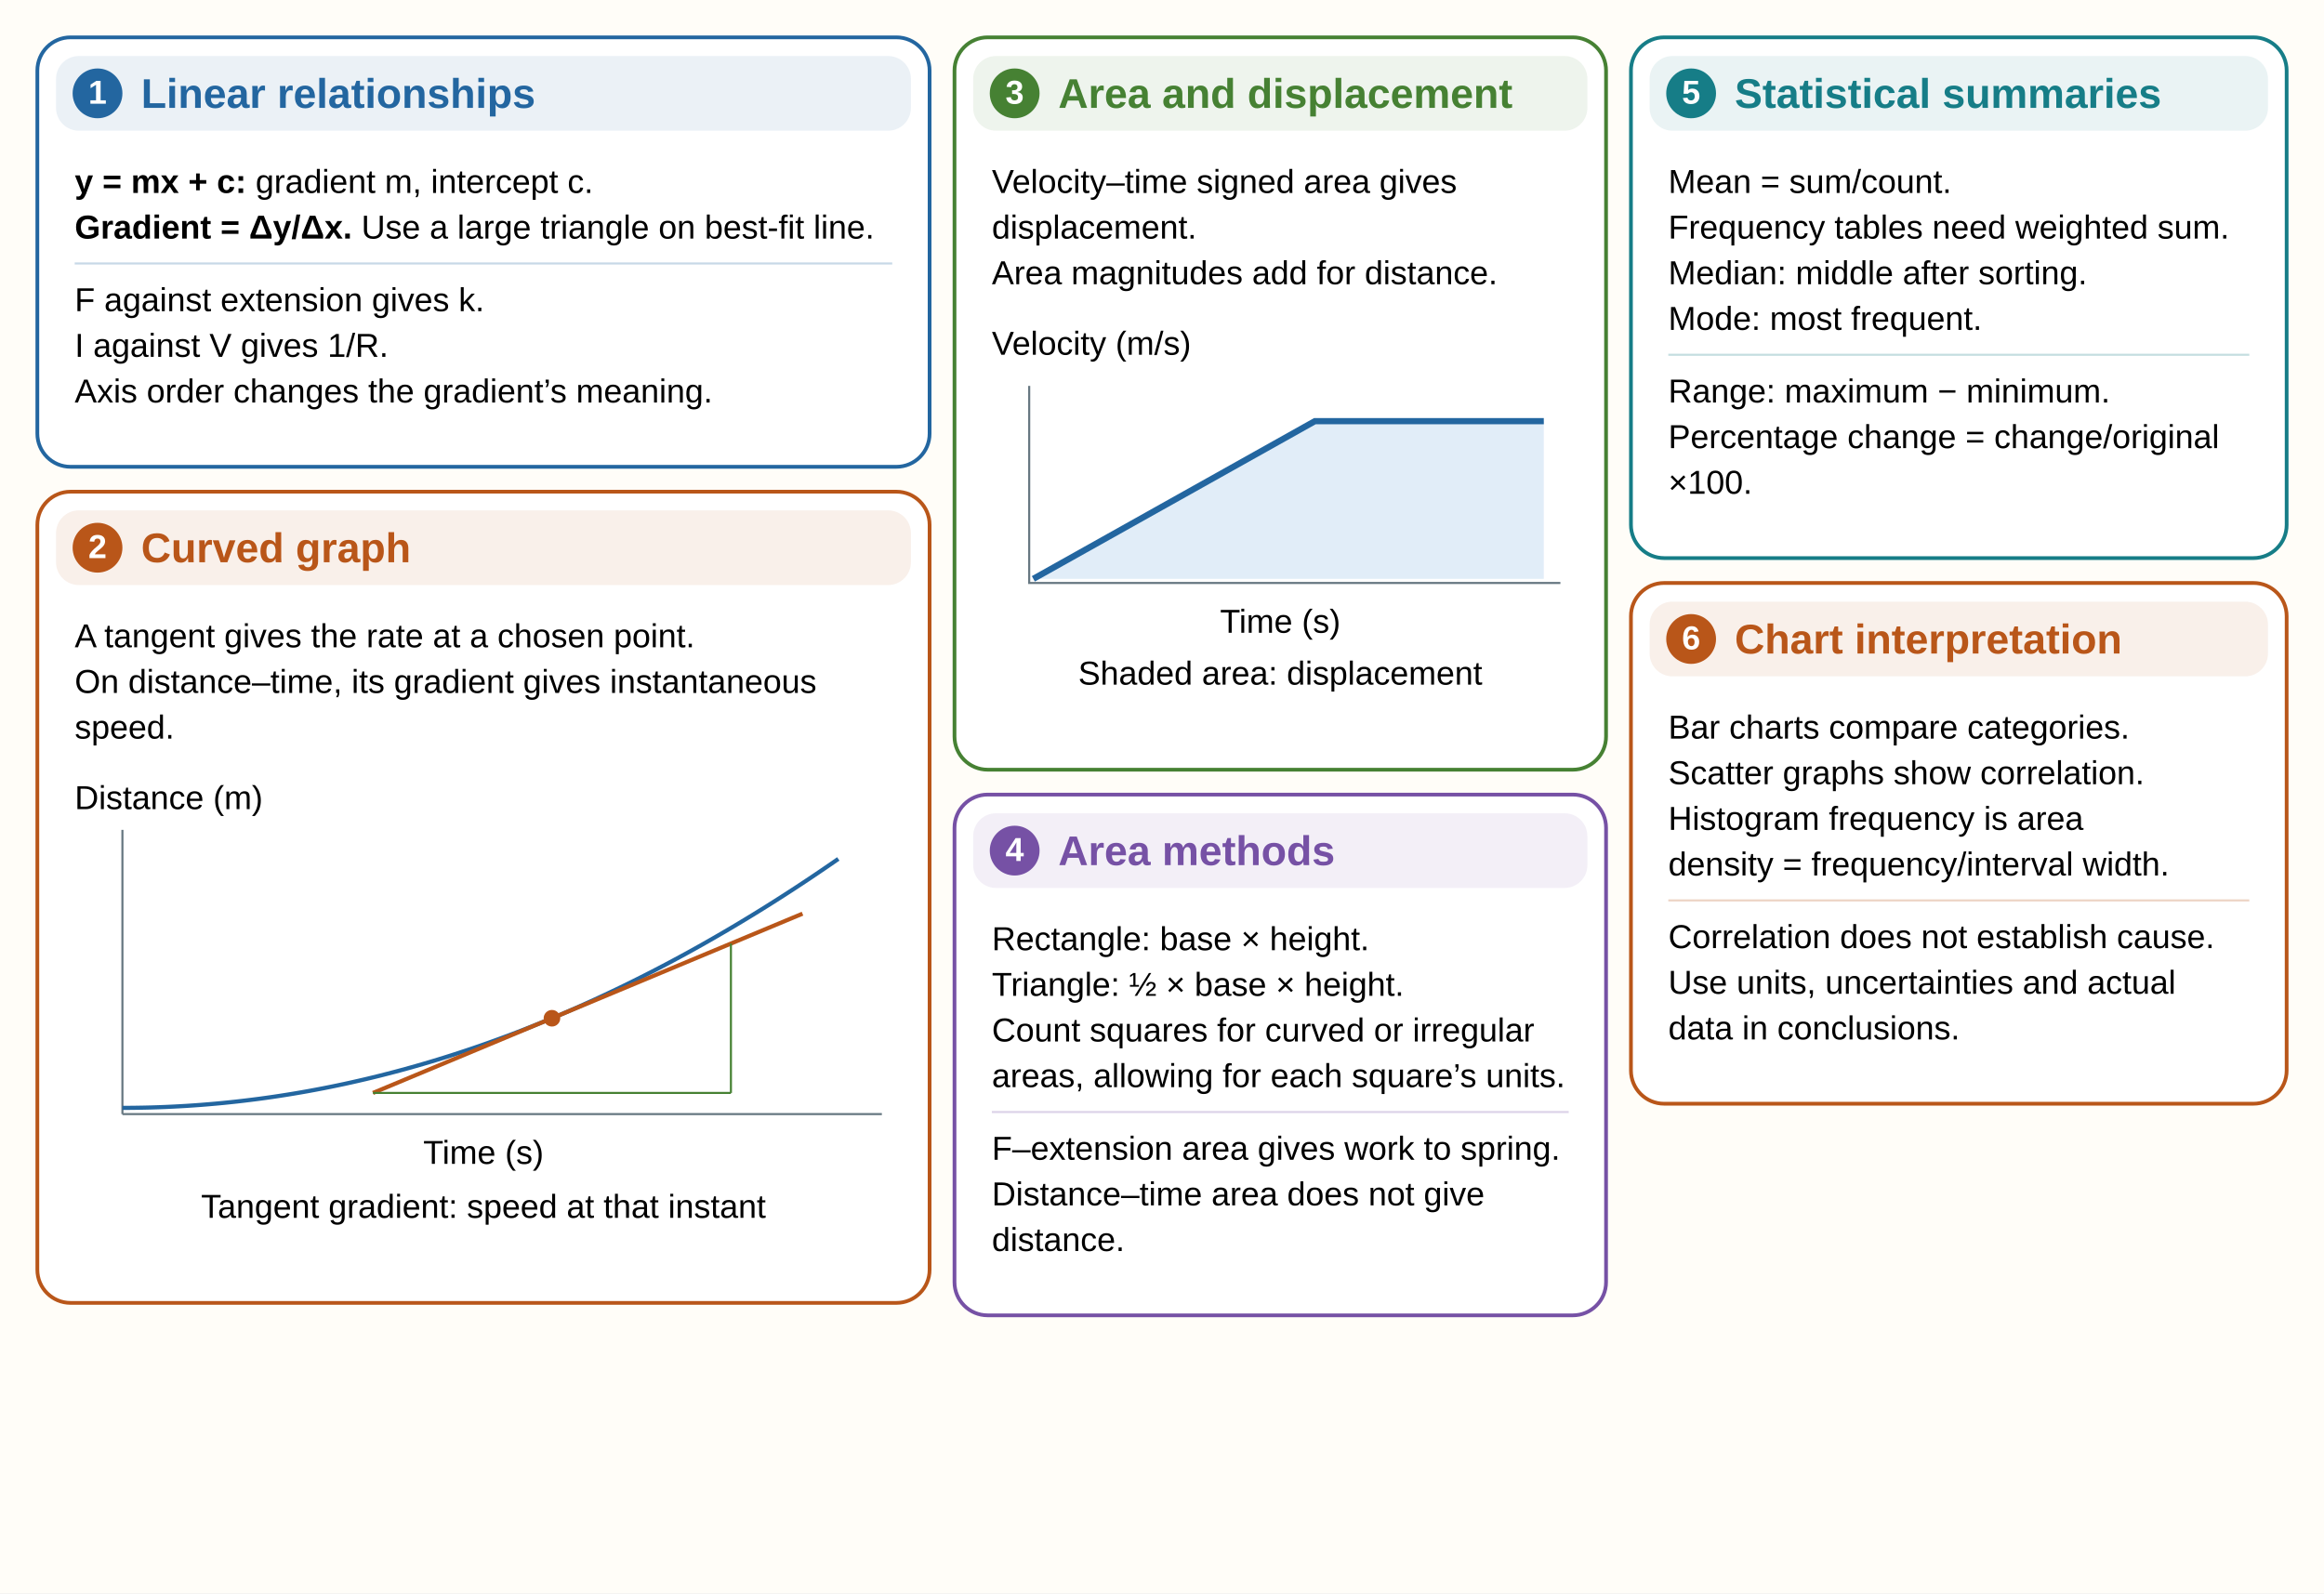
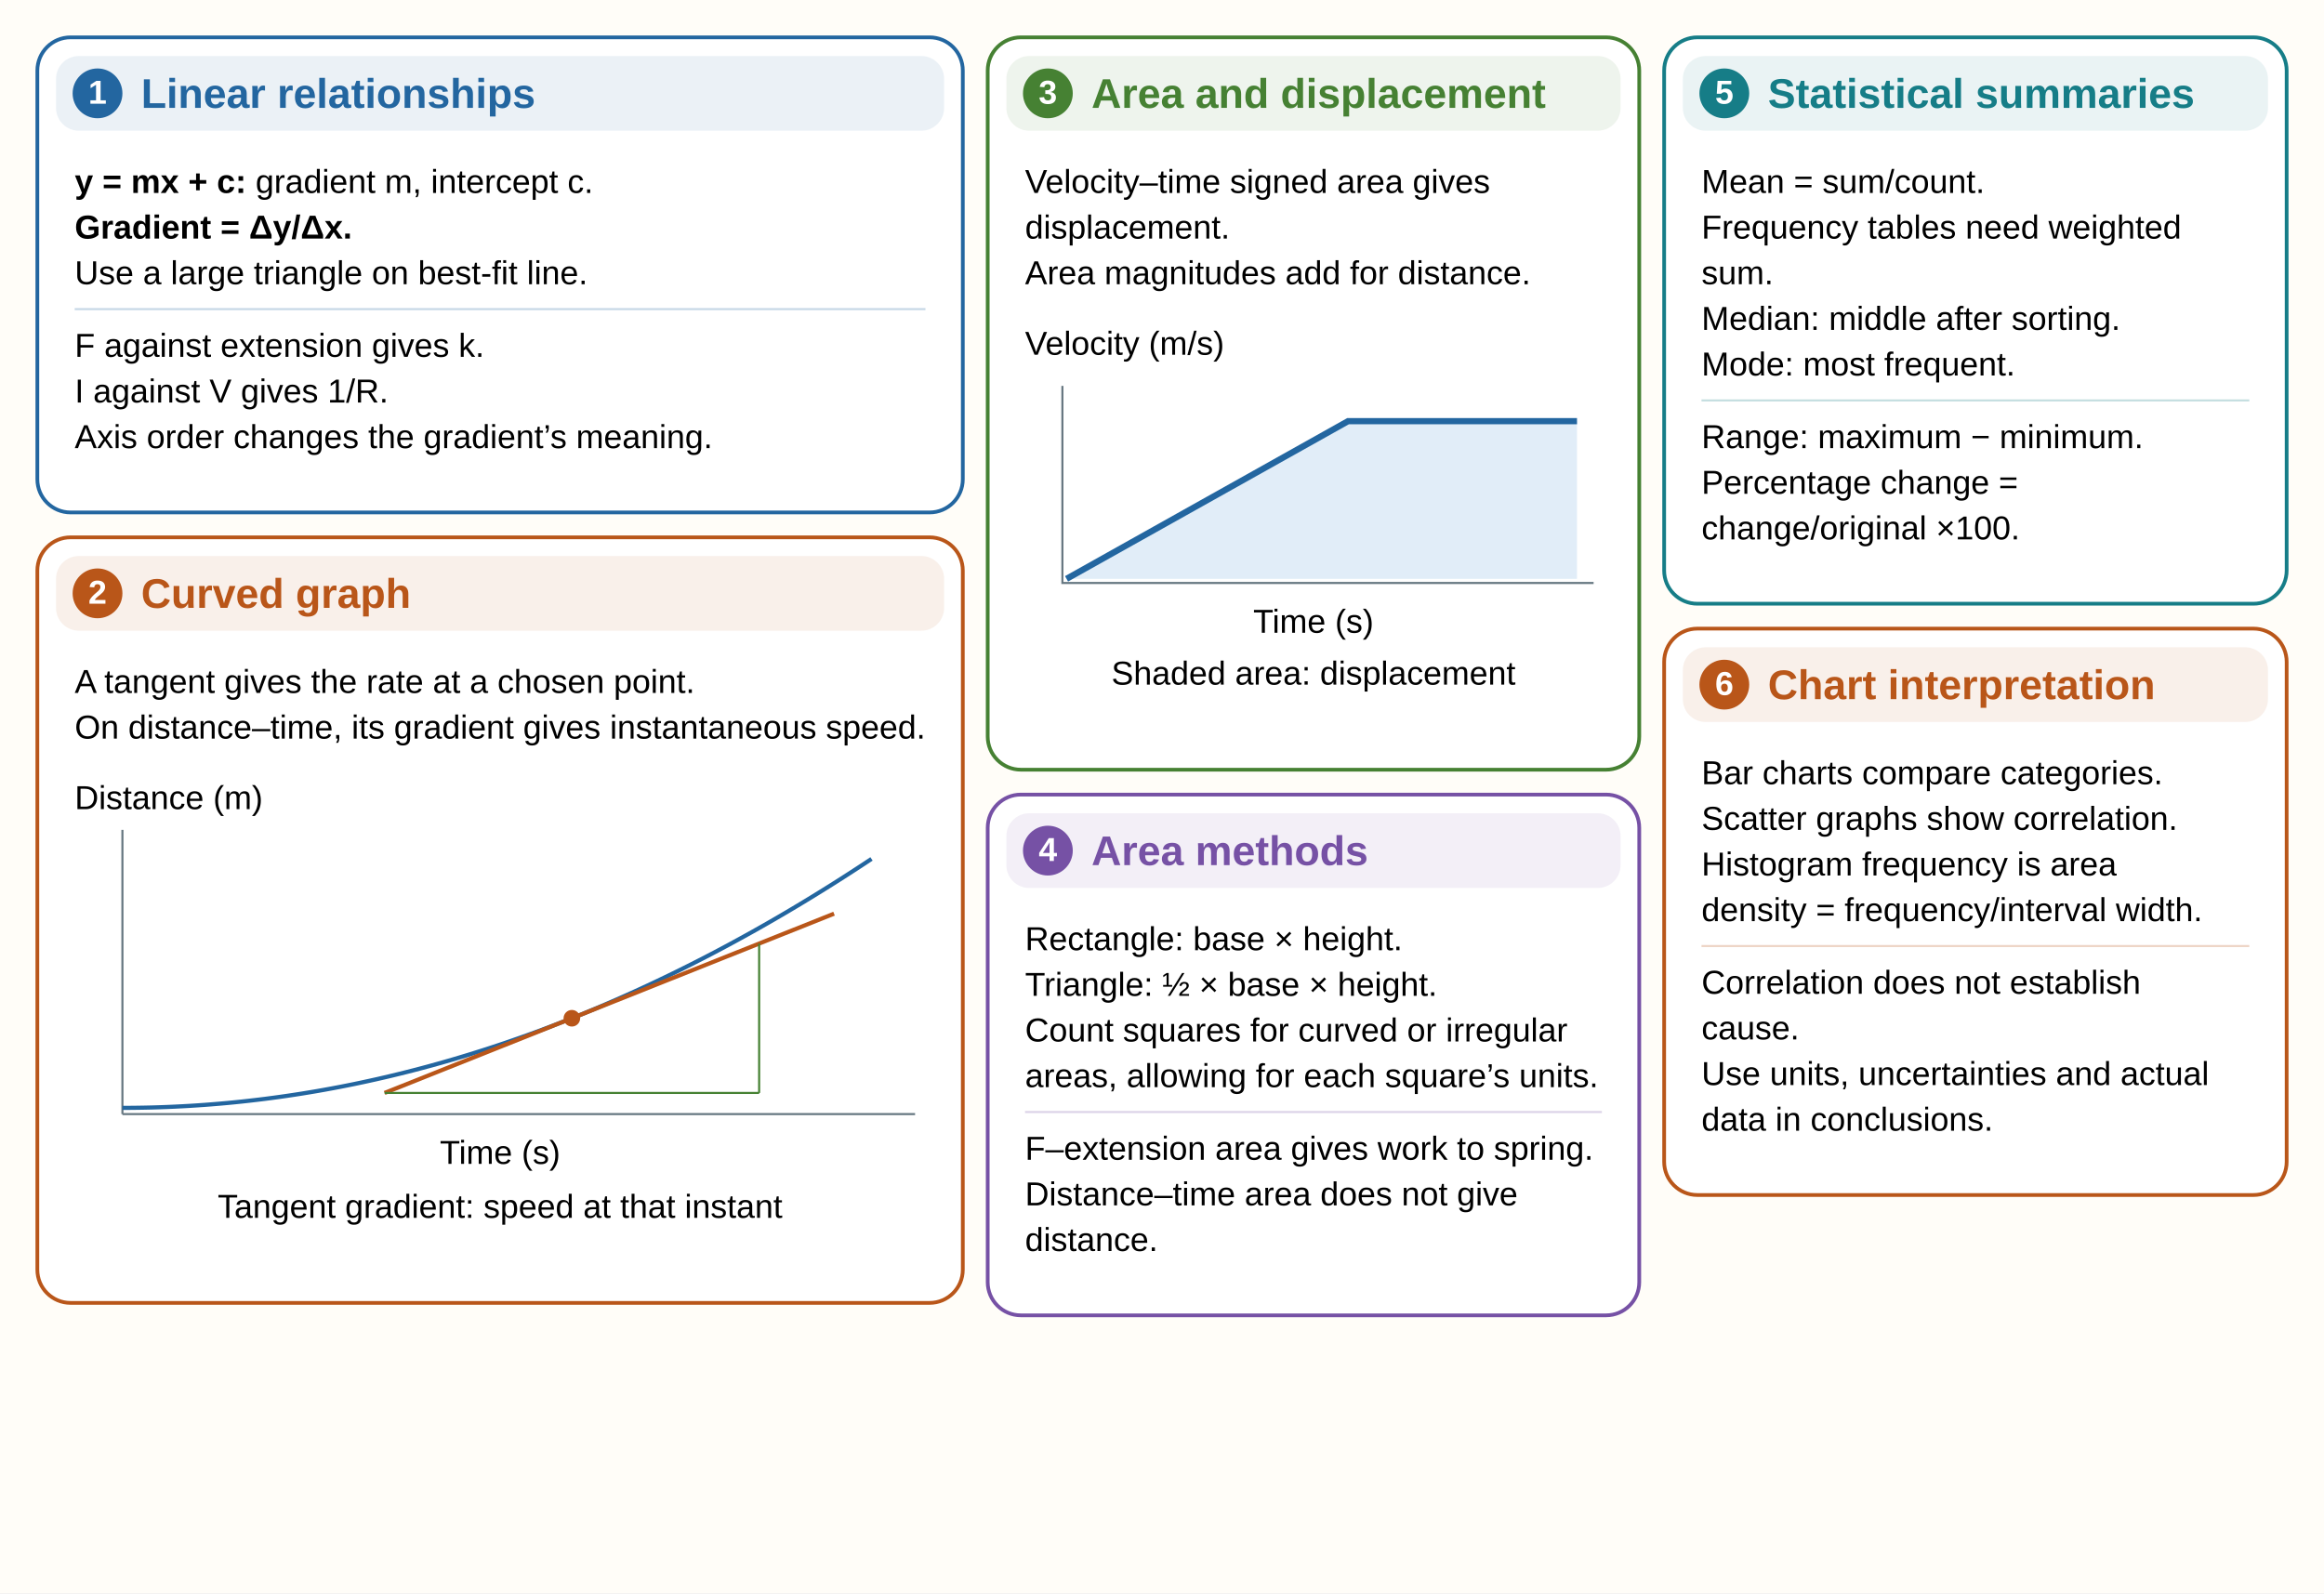
<svg xmlns="http://www.w3.org/2000/svg" width="2400" height="1645.714" viewBox="0 0 1120 768" role="img" aria-labelledby="map-title map-description" data-print-width-mm="277" font-family="Segoe UI,Arial,sans-serif">
  <defs>
    <marker id="arrow-2366a0" viewBox="0 0 10 10" refX="9" refY="5" markerWidth="4" markerHeight="4" orient="auto-start-reverse">
      <path d="M1 1L9 5L1 9" fill="none" stroke="#2366a0" stroke-width="2" stroke-linejoin="round" />
    </marker>
    <marker id="arrow-b95619" viewBox="0 0 10 10" refX="9" refY="5" markerWidth="4" markerHeight="4" orient="auto-start-reverse">
      <path d="M1 1L9 5L1 9" fill="none" stroke="#b95619" stroke-width="2" stroke-linejoin="round" />
    </marker>
    <marker id="arrow-468133" viewBox="0 0 10 10" refX="9" refY="5" markerWidth="4" markerHeight="4" orient="auto-start-reverse">
      <path d="M1 1L9 5L1 9" fill="none" stroke="#468133" stroke-width="2" stroke-linejoin="round" />
    </marker>
    <marker id="arrow-7651a5" viewBox="0 0 10 10" refX="9" refY="5" markerWidth="4" markerHeight="4" orient="auto-start-reverse">
      <path d="M1 1L9 5L1 9" fill="none" stroke="#7651a5" stroke-width="2" stroke-linejoin="round" />
    </marker>
    <marker id="arrow-167d87" viewBox="0 0 10 10" refX="9" refY="5" markerWidth="4" markerHeight="4" orient="auto-start-reverse">
      <path d="M1 1L9 5L1 9" fill="none" stroke="#167d87" stroke-width="2" stroke-linejoin="round" />
    </marker>
    <marker id="arrow-b95619" viewBox="0 0 10 10" refX="9" refY="5" markerWidth="4" markerHeight="4" orient="auto-start-reverse">
      <path d="M1 1L9 5L1 9" fill="none" stroke="#b95619" stroke-width="2" stroke-linejoin="round" />
    </marker>
  </defs>
  <rect width="1120" height="768" fill="#fffdf8" />
-   <g class="map-section" id="section-1" data-source-panel="0" data-bounds="0,0,430,207" transform="translate(18 18)">
-     <rect width="430" height="207" rx="16" fill="white" stroke="#2366a0" stroke-width="1.8" />
+   <g class="map-section" id="section-1" data-source-panel="0" data-bounds="0,0,446,229" transform="translate(18 18)">
+     <rect width="446" height="229" rx="16" fill="white" stroke="#2366a0" stroke-width="1.8" />
    <g class="section-heading">
-       <rect x="9" y="9" width="412" height="36" rx="11" fill="#2366a0" opacity=".09" />
+       <rect x="9" y="9" width="428" height="36" rx="11" fill="#2366a0" opacity=".09" />
      <circle cx="29" cy="27" r="12" fill="#2366a0" />
      <text class="diagram-label" x="29" y="32" font-size="16" fill="white" font-weight="700" text-anchor="middle">1</text>
      <text class="panel-title" x="50" y="34" font-size="20" fill="#2366a0" font-weight="700" text-anchor="start">Linear relationships</text>
    </g>
    <g class="section-body">
      <text class="body-text" x="18" y="75" font-size="16" fill="#000000" font-weight="400" text-anchor="start">
        <tspan font-weight="700">y</tspan>
        <tspan font-weight="700">=</tspan>
        <tspan font-weight="700">mx</tspan>
        <tspan font-weight="700">+</tspan>
        <tspan font-weight="700">c:</tspan> gradient m, intercept c.</text>
      <text class="body-text" x="18" y="97" font-size="16" fill="#000000" font-weight="400" text-anchor="start">
        <tspan font-weight="700">Gradient</tspan>
        <tspan font-weight="700">=</tspan>
-         <tspan font-weight="700">Δy/Δx.</tspan> Use a large triangle on best-fit line.</text>
-       <path class="section-divider" d="M18 109H412" stroke="#2366a0" stroke-opacity=".25" stroke-width="1" fill="none" />
-       <text class="body-text" x="18" y="132" font-size="16" fill="#000000" font-weight="400" text-anchor="start">F against extension gives k.</text>
-       <text class="body-text" x="18" y="154" font-size="16" fill="#000000" font-weight="400" text-anchor="start">I against V gives 1/R.</text>
-       <text class="body-text" x="18" y="176" font-size="16" fill="#000000" font-weight="400" text-anchor="start">Axis order changes the gradient’s meaning.</text>
+         <tspan font-weight="700">Δy/Δx.</tspan>
+       </text>
+       <text class="body-text" x="18" y="119" font-size="16" fill="#000000" font-weight="400" text-anchor="start">Use a large triangle on best-fit line.</text>
+       <path class="section-divider" d="M18 131H428" stroke="#2366a0" stroke-opacity=".25" stroke-width="1" fill="none" />
+       <text class="body-text" x="18" y="154" font-size="16" fill="#000000" font-weight="400" text-anchor="start">F against extension gives k.</text>
+       <text class="body-text" x="18" y="176" font-size="16" fill="#000000" font-weight="400" text-anchor="start">I against V gives 1/R.</text>
+       <text class="body-text" x="18" y="198" font-size="16" fill="#000000" font-weight="400" text-anchor="start">Axis order changes the gradient’s meaning.</text>
    </g>
  </g>
-   <g class="map-section" id="section-2" data-source-panel="1" data-bounds="0,0,430,391" transform="translate(18 237)">
-     <rect width="430" height="391" rx="16" fill="white" stroke="#b95619" stroke-width="1.8" />
+   <g class="map-section" id="section-2" data-source-panel="1" data-bounds="0,0,446,369" transform="translate(18 259)">
+     <rect width="446" height="369" rx="16" fill="white" stroke="#b95619" stroke-width="1.8" />
    <g class="section-heading">
-       <rect x="9" y="9" width="412" height="36" rx="11" fill="#b95619" opacity=".09" />
+       <rect x="9" y="9" width="428" height="36" rx="11" fill="#b95619" opacity=".09" />
      <circle cx="29" cy="27" r="12" fill="#b95619" />
      <text class="diagram-label" x="29" y="32" font-size="16" fill="white" font-weight="700" text-anchor="middle">2</text>
      <text class="panel-title" x="50" y="34" font-size="20" fill="#b95619" font-weight="700" text-anchor="start">Curved graph</text>
    </g>
    <g class="section-body">
      <text class="body-text" x="18" y="75" font-size="16" fill="#000000" font-weight="400" text-anchor="start">A tangent gives the rate at a chosen point.</text>
-       <text class="body-text" x="18" y="97" font-size="16" fill="#000000" font-weight="400" text-anchor="start">On distance–time, its gradient gives instantaneous</text>
-       <text class="body-text" x="18" y="119" font-size="16" fill="#000000" font-weight="400" text-anchor="start">speed.</text>
-       <g transform="translate(18 137)">
+       <text class="body-text" x="18" y="97" font-size="16" fill="#000000" font-weight="400" text-anchor="start">On distance–time, its gradient gives instantaneous speed.</text>
+       <g transform="translate(18 115)">
        <g class="concept-illustration">
          <text class="diagram-label" x="0" y="16" font-size="16" fill="#000000" text-anchor="start">Distance (m)</text>
          <path d="M23 26L23 163" fill="none" stroke="#667781" stroke-width="1" />
-           <path d="M23 163L389 163" fill="none" stroke="#667781" stroke-width="1" />
-           <polyline points="23.00,160.00 26.45,159.99 29.90,159.95 33.35,159.89 36.80,159.81 40.25,159.70 43.70,159.57 47.15,159.41 50.60,159.23 54.05,159.03 57.50,158.80 60.95,158.55 64.40,158.27 67.85,157.97 71.30,157.65 74.75,157.30 78.20,156.93 81.65,156.53 85.10,156.11 88.55,155.67 92.00,155.20 95.45,154.71 98.90,154.19 102.35,153.65 105.80,153.09 109.25,152.50 112.70,151.89 116.15,151.25 119.60,150.59 123.05,149.91 126.50,149.20 129.95,148.47 133.40,147.71 136.85,146.93 140.30,146.13 143.75,145.30 147.20,144.45 150.65,143.57 154.10,142.67 157.55,141.75 161.00,140.80 164.45,139.83 167.90,138.83 171.35,137.81 174.80,136.77 178.25,135.70 181.70,134.61 185.15,133.49 188.60,132.35 192.05,131.19 195.50,130.00 198.95,128.79 202.40,127.55 205.85,126.29 209.30,125.01 212.75,123.70 216.20,122.37 219.65,121.01 223.10,119.63 226.55,118.23 230.00,116.80 233.45,115.35 236.90,113.87 240.35,112.37 243.80,110.85 247.25,109.30 250.70,107.73 254.15,106.13 257.60,104.51 261.05,102.87 264.50,101.20 267.95,99.51 271.40,97.79 274.85,96.05 278.30,94.29 281.75,92.50 285.20,90.69 288.65,88.85 292.10,86.99 295.55,85.11 299.00,83.20 302.45,81.27 305.90,79.31 309.35,77.33 312.80,75.33 316.25,73.30 319.70,71.25 323.15,69.17 326.60,67.07 330.05,64.95 333.50,62.80 336.95,60.63 340.40,58.43 343.85,56.21 347.30,53.97 350.75,51.70 354.20,49.41 357.65,47.09 361.10,44.75 364.55,42.39 368.00,40.00" fill="none" stroke="#2366a0" stroke-width="2" />
-           <path d="M143.75 152.8L350.75 66.4" fill="none" stroke="#b95619" stroke-width="2" />
-           <path d="M143.75 152.8L316.25 152.8" fill="none" stroke="#468133" stroke-width="1" />
-           <path d="M316.25 152.8L316.25 80.8" fill="none" stroke="#468133" stroke-width="1" />
-           <circle cx="230.0" cy="116.8" r="4" fill="#b95619" />
-           <text class="diagram-label" x="197.0" y="187" font-size="16" fill="#000000" text-anchor="middle">Time (s)</text>
-           <text class="diagram-label" x="197.0" y="213" font-size="16" fill="#000000" text-anchor="middle">Tangent gradient: speed at that instant</text>
+           <path d="M23 163L405 163" fill="none" stroke="#667781" stroke-width="1" />
+           <polyline points="23.00,160.00 26.61,159.99 30.22,159.95 33.83,159.89 37.44,159.81 41.05,159.70 44.66,159.57 48.27,159.41 51.88,159.23 55.49,159.03 59.10,158.80 62.71,158.55 66.32,158.27 69.93,157.97 73.54,157.65 77.15,157.30 80.76,156.93 84.37,156.53 87.98,156.11 91.59,155.67 95.20,155.20 98.81,154.71 102.42,154.19 106.03,153.65 109.64,153.09 113.25,152.50 116.86,151.89 120.47,151.25 124.08,150.59 127.69,149.91 131.30,149.20 134.91,148.47 138.52,147.71 142.13,146.93 145.74,146.13 149.35,145.30 152.96,144.45 156.57,143.57 160.18,142.67 163.79,141.75 167.40,140.80 171.01,139.83 174.62,138.83 178.23,137.81 181.84,136.77 185.45,135.70 189.06,134.61 192.67,133.49 196.28,132.35 199.89,131.19 203.50,130.00 207.11,128.79 210.72,127.55 214.33,126.29 217.94,125.01 221.55,123.70 225.16,122.37 228.77,121.01 232.38,119.63 235.99,118.23 239.60,116.80 243.21,115.35 246.82,113.87 250.43,112.37 254.04,110.85 257.65,109.30 261.26,107.73 264.87,106.13 268.48,104.51 272.09,102.87 275.70,101.20 279.31,99.51 282.92,97.79 286.53,96.05 290.14,94.29 293.75,92.50 297.36,90.69 300.97,88.85 304.58,86.99 308.19,85.11 311.80,83.20 315.41,81.27 319.02,79.31 322.63,77.33 326.24,75.33 329.85,73.30 333.46,71.25 337.07,69.17 340.68,67.07 344.29,64.95 347.90,62.80 351.51,60.63 355.12,58.43 358.73,56.21 362.34,53.97 365.95,51.70 369.56,49.41 373.17,47.09 376.78,44.75 380.39,42.39 384.00,40.00" fill="none" stroke="#2366a0" stroke-width="2" />
+           <path d="M149.35 152.8L365.95 66.4" fill="none" stroke="#b95619" stroke-width="2" />
+           <path d="M149.35 152.8L329.85 152.8" fill="none" stroke="#468133" stroke-width="1" />
+           <path d="M329.85 152.8L329.85 80.8" fill="none" stroke="#468133" stroke-width="1" />
+           <circle cx="239.6" cy="116.8" r="4" fill="#b95619" />
+           <text class="diagram-label" x="205.0" y="187" font-size="16" fill="#000000" text-anchor="middle">Time (s)</text>
+           <text class="diagram-label" x="205.0" y="213" font-size="16" fill="#000000" text-anchor="middle">Tangent gradient: speed at that instant</text>
        </g>
      </g>
    </g>
  </g>
-   <g class="map-section" id="section-3" data-source-panel="2" data-bounds="0,0,314,353" transform="translate(460 18)">
+   <g class="map-section" id="section-3" data-source-panel="2" data-bounds="0,0,314,353" transform="translate(476 18)">
    <rect width="314" height="353" rx="16" fill="white" stroke="#468133" stroke-width="1.8" />
    <g class="section-heading">
      <rect x="9" y="9" width="296" height="36" rx="11" fill="#468133" opacity=".09" />
      <circle cx="29" cy="27" r="12" fill="#468133" />
      <text class="diagram-label" x="29" y="32" font-size="16" fill="white" font-weight="700" text-anchor="middle">3</text>
      <text class="panel-title" x="50" y="34" font-size="20" fill="#468133" font-weight="700" text-anchor="start">Area and displacement</text>
    </g>
    <g class="section-body">
      <text class="body-text" x="18" y="75" font-size="16" fill="#000000" font-weight="400" text-anchor="start">Velocity–time signed area gives</text>
      <text class="body-text" x="18" y="97" font-size="16" fill="#000000" font-weight="400" text-anchor="start">displacement.</text>
      <text class="body-text" x="18" y="119" font-size="16" fill="#000000" font-weight="400" text-anchor="start">Area magnitudes add for distance.</text>
      <g transform="translate(18 137)">
        <g class="concept-illustration">
          <text class="diagram-label" x="0" y="16" font-size="16" fill="#000000" text-anchor="start">Velocity (m/s)</text>
          <path d="M18 31V126H274" fill="none" stroke="#667781" stroke-width="1" />
          <path d="M20 124L155.68 48H266V124Z" fill="#e1edf8" />
          <path d="M20 124L155.68 48H266" fill="none" stroke="#2366a0" stroke-width="3" />
          <text class="diagram-label" x="139.0" y="150" font-size="16" fill="#000000" text-anchor="middle">Time (s)</text>
          <text class="diagram-label" x="139.0" y="175" font-size="16" fill="#000000" text-anchor="middle">Shaded area: displacement</text>
        </g>
      </g>
    </g>
  </g>
-   <g class="map-section" id="section-4" data-source-panel="3" data-bounds="0,0,314,251" transform="translate(460 383)">
+   <g class="map-section" id="section-4" data-source-panel="3" data-bounds="0,0,314,251" transform="translate(476 383)">
    <rect width="314" height="251" rx="16" fill="white" stroke="#7651a5" stroke-width="1.8" />
    <g class="section-heading">
      <rect x="9" y="9" width="296" height="36" rx="11" fill="#7651a5" opacity=".09" />
      <circle cx="29" cy="27" r="12" fill="#7651a5" />
      <text class="diagram-label" x="29" y="32" font-size="16" fill="white" font-weight="700" text-anchor="middle">4</text>
      <text class="panel-title" x="50" y="34" font-size="20" fill="#7651a5" font-weight="700" text-anchor="start">Area methods</text>
    </g>
    <g class="section-body">
      <text class="body-text" x="18" y="75" font-size="16" fill="#000000" font-weight="400" text-anchor="start">Rectangle: base × height.</text>
      <text class="body-text" x="18" y="97" font-size="16" fill="#000000" font-weight="400" text-anchor="start">Triangle: ½ × base × height.</text>
      <text class="body-text" x="18" y="119" font-size="16" fill="#000000" font-weight="400" text-anchor="start">Count squares for curved or irregular</text>
      <text class="body-text" x="18" y="141" font-size="16" fill="#000000" font-weight="400" text-anchor="start">areas, allowing for each square’s units.</text>
      <path class="section-divider" d="M18 153H296" stroke="#7651a5" stroke-opacity=".25" stroke-width="1" fill="none" />
      <text class="body-text" x="18" y="176" font-size="16" fill="#000000" font-weight="400" text-anchor="start">F–extension area gives work to spring.</text>
      <text class="body-text" x="18" y="198" font-size="16" fill="#000000" font-weight="400" text-anchor="start">Distance–time area does not give</text>
      <text class="body-text" x="18" y="220" font-size="16" fill="#000000" font-weight="400" text-anchor="start">distance.</text>
    </g>
  </g>
-   <g class="map-section" id="section-5" data-source-panel="4" data-bounds="0,0,316,251" transform="translate(786 18)">
-     <rect width="316" height="251" rx="16" fill="white" stroke="#167d87" stroke-width="1.8" />
+   <g class="map-section" id="section-5" data-source-panel="4" data-bounds="0,0,300,273" transform="translate(802 18)">
+     <rect width="300" height="273" rx="16" fill="white" stroke="#167d87" stroke-width="1.8" />
    <g class="section-heading">
-       <rect x="9" y="9" width="298" height="36" rx="11" fill="#167d87" opacity=".09" />
+       <rect x="9" y="9" width="282" height="36" rx="11" fill="#167d87" opacity=".09" />
      <circle cx="29" cy="27" r="12" fill="#167d87" />
      <text class="diagram-label" x="29" y="32" font-size="16" fill="white" font-weight="700" text-anchor="middle">5</text>
      <text class="panel-title" x="50" y="34" font-size="20" fill="#167d87" font-weight="700" text-anchor="start">Statistical summaries</text>
    </g>
    <g class="section-body">
      <text class="body-text" x="18" y="75" font-size="16" fill="#000000" font-weight="400" text-anchor="start">Mean = sum/count.</text>
-       <text class="body-text" x="18" y="97" font-size="16" fill="#000000" font-weight="400" text-anchor="start">Frequency tables need weighted sum.</text>
-       <text class="body-text" x="18" y="119" font-size="16" fill="#000000" font-weight="400" text-anchor="start">Median: middle after sorting.</text>
-       <text class="body-text" x="18" y="141" font-size="16" fill="#000000" font-weight="400" text-anchor="start">Mode: most frequent.</text>
-       <path class="section-divider" d="M18 153H298" stroke="#167d87" stroke-opacity=".25" stroke-width="1" fill="none" />
-       <text class="body-text" x="18" y="176" font-size="16" fill="#000000" font-weight="400" text-anchor="start">Range: maximum − minimum.</text>
-       <text class="body-text" x="18" y="198" font-size="16" fill="#000000" font-weight="400" text-anchor="start">Percentage change = change/original</text>
-       <text class="body-text" x="18" y="220" font-size="16" fill="#000000" font-weight="400" text-anchor="start">×100.</text>
+       <text class="body-text" x="18" y="97" font-size="16" fill="#000000" font-weight="400" text-anchor="start">Frequency tables need weighted</text>
+       <text class="body-text" x="18" y="119" font-size="16" fill="#000000" font-weight="400" text-anchor="start">sum.</text>
+       <text class="body-text" x="18" y="141" font-size="16" fill="#000000" font-weight="400" text-anchor="start">Median: middle after sorting.</text>
+       <text class="body-text" x="18" y="163" font-size="16" fill="#000000" font-weight="400" text-anchor="start">Mode: most frequent.</text>
+       <path class="section-divider" d="M18 175H282" stroke="#167d87" stroke-opacity=".25" stroke-width="1" fill="none" />
+       <text class="body-text" x="18" y="198" font-size="16" fill="#000000" font-weight="400" text-anchor="start">Range: maximum − minimum.</text>
+       <text class="body-text" x="18" y="220" font-size="16" fill="#000000" font-weight="400" text-anchor="start">Percentage change =</text>
+       <text class="body-text" x="18" y="242" font-size="16" fill="#000000" font-weight="400" text-anchor="start">change/original ×100.</text>
    </g>
  </g>
-   <g class="map-section" id="section-6" data-source-panel="5" data-bounds="0,0,316,251" transform="translate(786 281)">
-     <rect width="316" height="251" rx="16" fill="white" stroke="#b95619" stroke-width="1.8" />
+   <g class="map-section" id="section-6" data-source-panel="5" data-bounds="0,0,300,273" transform="translate(802 303)">
+     <rect width="300" height="273" rx="16" fill="white" stroke="#b95619" stroke-width="1.8" />
    <g class="section-heading">
-       <rect x="9" y="9" width="298" height="36" rx="11" fill="#b95619" opacity=".09" />
+       <rect x="9" y="9" width="282" height="36" rx="11" fill="#b95619" opacity=".09" />
      <circle cx="29" cy="27" r="12" fill="#b95619" />
      <text class="diagram-label" x="29" y="32" font-size="16" fill="white" font-weight="700" text-anchor="middle">6</text>
      <text class="panel-title" x="50" y="34" font-size="20" fill="#b95619" font-weight="700" text-anchor="start">Chart interpretation</text>
    </g>
    <g class="section-body">
      <text class="body-text" x="18" y="75" font-size="16" fill="#000000" font-weight="400" text-anchor="start">Bar charts compare categories.</text>
      <text class="body-text" x="18" y="97" font-size="16" fill="#000000" font-weight="400" text-anchor="start">Scatter graphs show correlation.</text>
      <text class="body-text" x="18" y="119" font-size="16" fill="#000000" font-weight="400" text-anchor="start">Histogram frequency is area</text>
      <text class="body-text" x="18" y="141" font-size="16" fill="#000000" font-weight="400" text-anchor="start">density = frequency/interval width.</text>
-       <path class="section-divider" d="M18 153H298" stroke="#b95619" stroke-opacity=".25" stroke-width="1" fill="none" />
-       <text class="body-text" x="18" y="176" font-size="16" fill="#000000" font-weight="400" text-anchor="start">Correlation does not establish cause.</text>
-       <text class="body-text" x="18" y="198" font-size="16" fill="#000000" font-weight="400" text-anchor="start">Use units, uncertainties and actual</text>
-       <text class="body-text" x="18" y="220" font-size="16" fill="#000000" font-weight="400" text-anchor="start">data in conclusions.</text>
+       <path class="section-divider" d="M18 153H282" stroke="#b95619" stroke-opacity=".25" stroke-width="1" fill="none" />
+       <text class="body-text" x="18" y="176" font-size="16" fill="#000000" font-weight="400" text-anchor="start">Correlation does not establish</text>
+       <text class="body-text" x="18" y="198" font-size="16" fill="#000000" font-weight="400" text-anchor="start">cause.</text>
+       <text class="body-text" x="18" y="220" font-size="16" fill="#000000" font-weight="400" text-anchor="start">Use units, uncertainties and actual</text>
+       <text class="body-text" x="18" y="242" font-size="16" fill="#000000" font-weight="400" text-anchor="start">data in conclusions.</text>
    </g>
  </g>
</svg>
